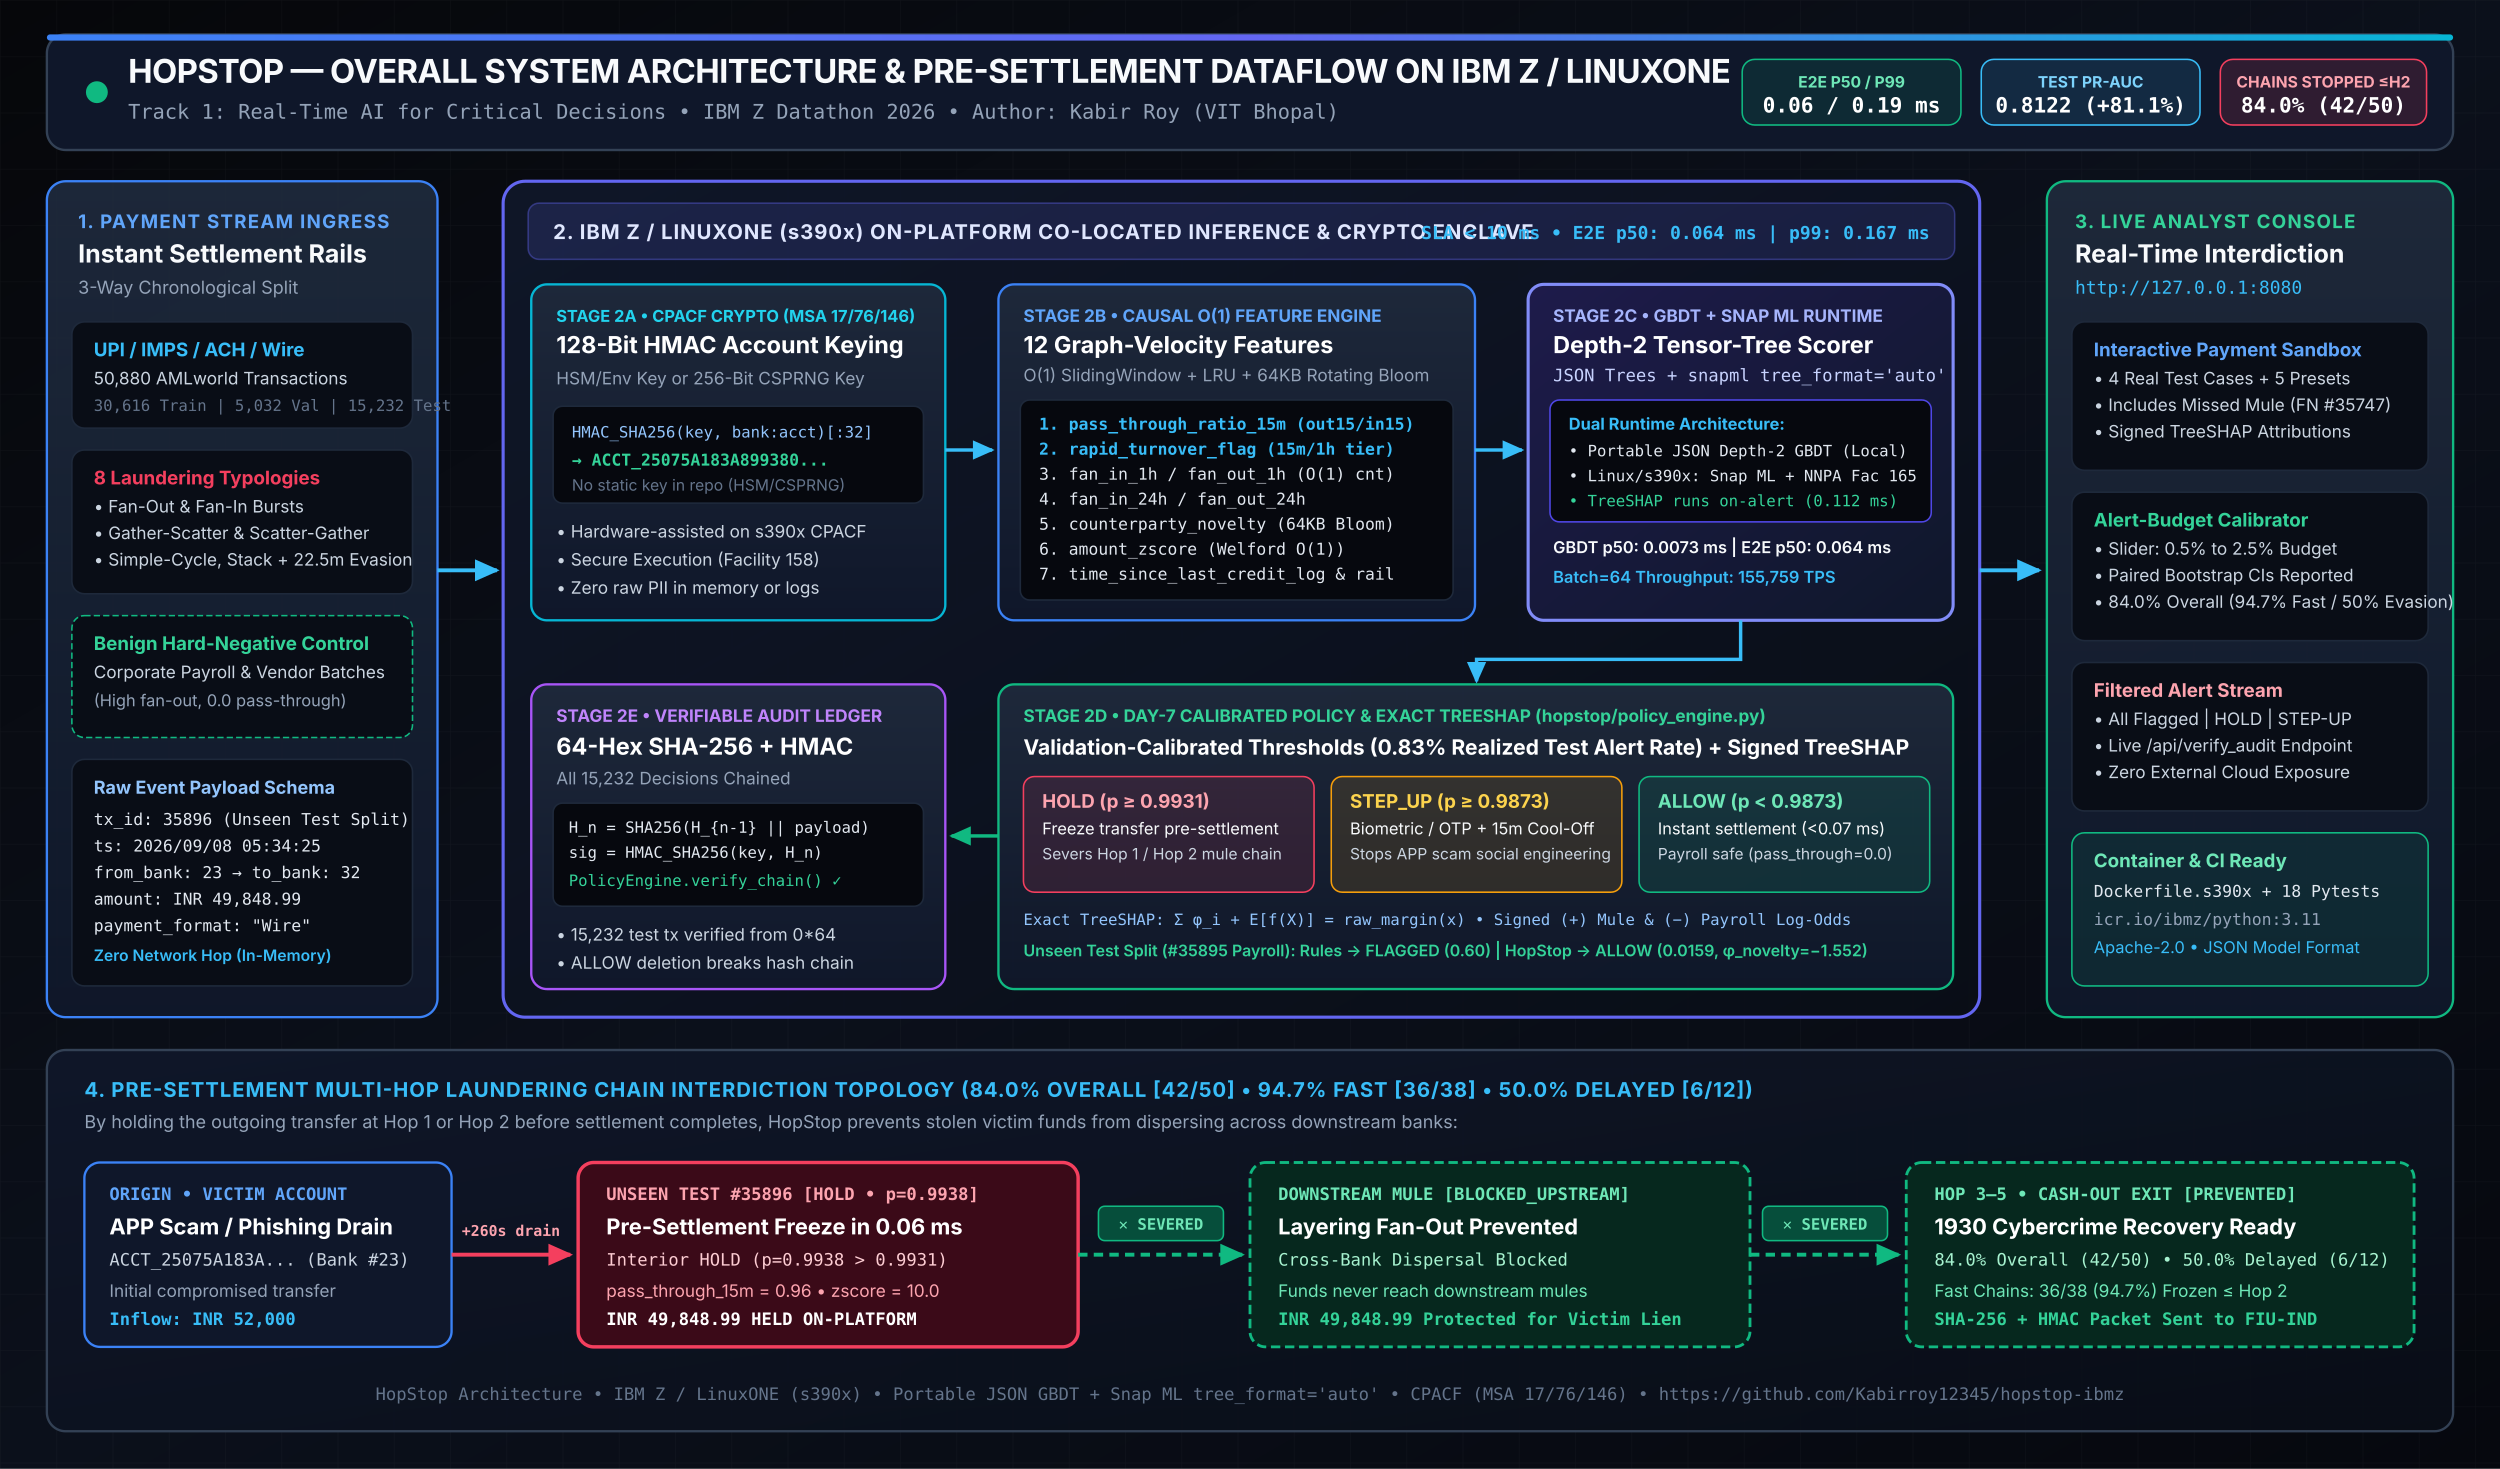
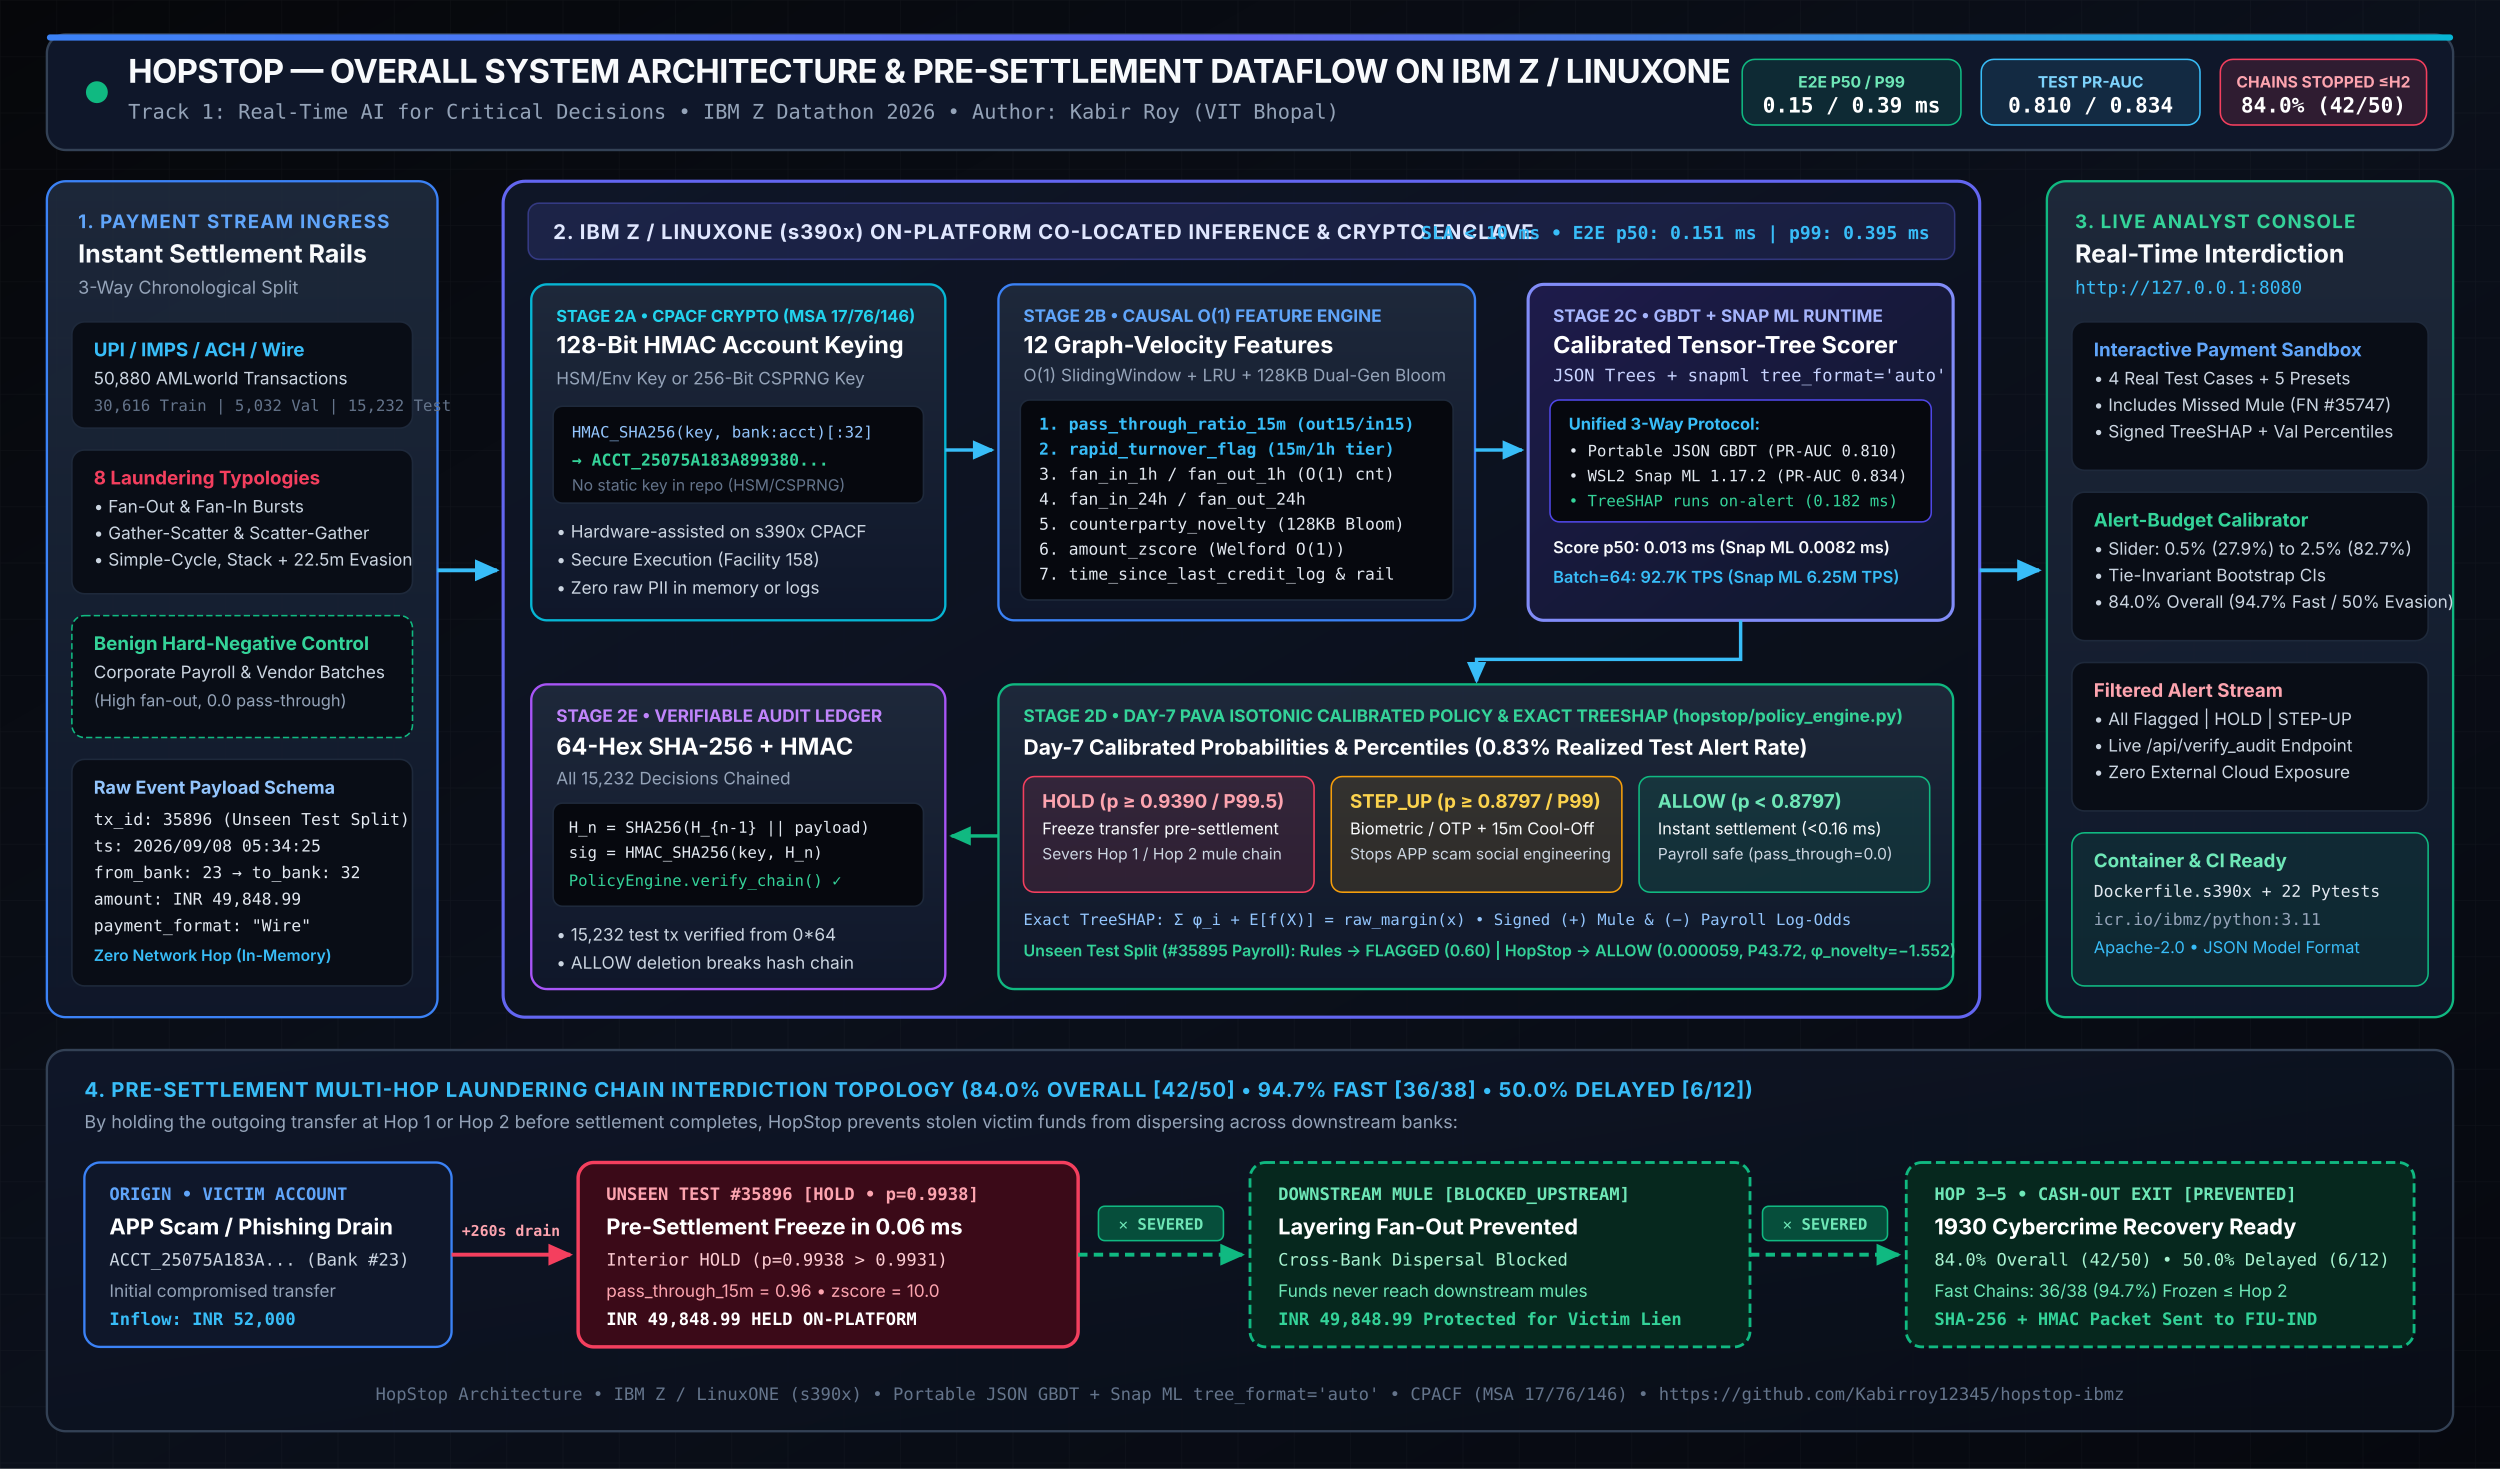
<svg xmlns="http://www.w3.org/2000/svg" viewBox="0 0 1600 940" width="1600" height="940" font-family="'Inter', 'Segoe UI', -apple-system, sans-serif">
  <defs>
    <linearGradient id="bgGrad" x1="0" y1="0" x2="1" y2="1">
      <stop offset="0%" stop-color="#06070a" />
      <stop offset="50%" stop-color="#0b101b" />
      <stop offset="100%" stop-color="#06080e" />
    </linearGradient>
    <linearGradient id="enclaveGrad" x1="0" y1="0" x2="1" y2="1">
      <stop offset="0%" stop-color="#0f172a" stop-opacity="0.92" />
      <stop offset="100%" stop-color="#090d16" stop-opacity="0.96" />
    </linearGradient>
    <linearGradient id="stageBlue" x1="0" y1="0" x2="0" y2="1">
      <stop offset="0%" stop-color="#1e293b" stop-opacity="0.95" />
      <stop offset="100%" stop-color="#0f172a" stop-opacity="0.95" />
    </linearGradient>
    <linearGradient id="telumGrad" x1="0" y1="0" x2="1" y2="1">
      <stop offset="0%" stop-color="#1e1b4b" />
      <stop offset="100%" stop-color="#0f172a" />
    </linearGradient>
    <linearGradient id="accentGrad" x1="0" y1="0" x2="1" y2="0">
      <stop offset="0%" stop-color="#3b82f6" />
      <stop offset="50%" stop-color="#6366f1" />
      <stop offset="100%" stop-color="#06b6d4" />
    </linearGradient>
    <marker id="arrowCyan" viewBox="0 0 10 10" refX="8" refY="5" markerWidth="7" markerHeight="7" orient="auto-start-reverse">
      <path d="M 0 1 L 9 5 L 0 9 z" fill="#38bdf8" />
    </marker>
    <marker id="arrowGreen" viewBox="0 0 10 10" refX="8" refY="5" markerWidth="7" markerHeight="7" orient="auto-start-reverse">
      <path d="M 0 1 L 9 5 L 0 9 z" fill="#10b981" />
    </marker>
    <marker id="arrowRed" viewBox="0 0 10 10" refX="8" refY="5" markerWidth="7" markerHeight="7" orient="auto-start-reverse">
      <path d="M 0 1 L 9 5 L 0 9 z" fill="#f43f5e" />
    </marker>
    <pattern id="grid" width="36" height="36" patternUnits="userSpaceOnUse">
      <path d="M 36 0 L 0 0 0 36" fill="none" stroke="rgba(255,255,255,0.03)" stroke-width="1" />
    </pattern>
  </defs>
  <rect width="1600" height="940" fill="url(#bgGrad)" />
  <rect width="1600" height="940" fill="url(#grid)" />
  <rect x="30" y="22" width="1540" height="74" rx="12" fill="#0f172a" stroke="#334155" stroke-width="1.5" />
  <rect x="30" y="22" width="1540" height="4" rx="2" fill="url(#accentGrad)" />
  <circle cx="62" cy="59" r="7" fill="#10b981" />
  <text x="82" y="53" fill="#f8fafc" font-size="21" font-weight="700" letter-spacing="-0.4">HOPSTOP — OVERALL SYSTEM ARCHITECTURE &amp; PRE-SETTLEMENT DATAFLOW ON IBM Z / LINUXONE</text>
  <text x="82" y="76" fill="#94a3b8" font-size="13" font-family="'JetBrains Mono', Consolas, monospace">Track 1: Real-Time AI for Critical Decisions • IBM Z Datathon 2026 • Author: Kabir Roy (VIT Bhopal)</text>
  <rect x="1115" y="38" width="140" height="42" rx="8" fill="rgba(16,185,129,0.12)" stroke="#10b981" stroke-width="1" />
  <text x="1185" y="56" fill="#6ee7b7" font-size="10" font-weight="700" text-anchor="middle">E2E P50 / P99</text>
-   <text x="1185" y="72" fill="#ffffff" font-size="13.5" font-weight="700" text-anchor="middle" font-family="monospace">0.06 / 0.19 ms</text>
+   <text x="1185" y="72" fill="#ffffff" font-size="13.5" font-weight="700" text-anchor="middle" font-family="monospace">0.15 / 0.39 ms</text>
  <rect x="1268" y="38" width="140" height="42" rx="8" fill="rgba(56,189,248,0.12)" stroke="#38bdf8" stroke-width="1" />
  <text x="1338" y="56" fill="#7dd3fc" font-size="10" font-weight="700" text-anchor="middle">TEST PR-AUC</text>
-   <text x="1338" y="72" fill="#ffffff" font-size="13.5" font-weight="700" text-anchor="middle" font-family="monospace">0.8122 (+81.1%)</text>
+   <text x="1338" y="72" fill="#ffffff" font-size="13.5" font-weight="700" text-anchor="middle" font-family="monospace">0.810 / 0.834</text>
  <rect x="1421" y="38" width="132" height="42" rx="8" fill="rgba(244,63,94,0.14)" stroke="#f43f5e" stroke-width="1" />
  <text x="1487" y="56" fill="#fda4af" font-size="10" font-weight="700" text-anchor="middle">CHAINS STOPPED ≤H2</text>
  <text x="1487" y="72" fill="#ffffff" font-size="13.5" font-weight="700" text-anchor="middle" font-family="monospace">84.0% (42/50)</text>
  <rect x="30" y="116" width="250" height="535" rx="12" fill="url(#stageBlue)" stroke="#3b82f6" stroke-width="1.5" />
  <text x="50" y="146" fill="#60a5fa" font-size="12" font-weight="700" letter-spacing="0.8">1. PAYMENT STREAM INGRESS</text>
  <text x="50" y="168" fill="#f8fafc" font-size="16" font-weight="700">Instant Settlement Rails</text>
  <text x="50" y="188" fill="#94a3b8" font-size="11.5">3-Way Chronological Split</text>
  <rect x="46" y="206" width="218" height="68" rx="8" fill="#090d16" stroke="#1e293b" />
  <text x="60" y="228" fill="#38bdf8" font-size="12" font-weight="700">UPI / IMPS / ACH / Wire</text>
  <text x="60" y="246" fill="#cbd5e1" font-size="11">50,880 AMLworld Transactions</text>
  <text x="60" y="263" fill="#64748b" font-size="10" font-family="monospace">30,616 Train | 5,032 Val | 15,232 Test</text>
  <rect x="46" y="288" width="218" height="92" rx="8" fill="#090d16" stroke="#1e293b" />
  <text x="60" y="310" fill="#f43f5e" font-size="12" font-weight="700">8 Laundering Typologies</text>
  <text x="60" y="328" fill="#cbd5e1" font-size="11">• Fan-Out &amp; Fan-In Bursts</text>
  <text x="60" y="345" fill="#cbd5e1" font-size="11">• Gather-Scatter &amp; Scatter-Gather</text>
  <text x="60" y="362" fill="#cbd5e1" font-size="11">• Simple-Cycle, Stack + 22.5m Evasion</text>
  <rect x="46" y="394" width="218" height="78" rx="8" fill="#090d16" stroke="#10b981" stroke-dasharray="4 2" />
  <text x="60" y="416" fill="#34d399" font-size="12" font-weight="700">Benign Hard-Negative Control</text>
  <text x="60" y="434" fill="#cbd5e1" font-size="11">Corporate Payroll &amp; Vendor Batches</text>
  <text x="60" y="452" fill="#94a3b8" font-size="10.5">(High fan-out, 0.0 pass-through)</text>
  <rect x="46" y="486" width="218" height="145" rx="8" fill="#090d16" stroke="#1e293b" />
  <text x="60" y="508" fill="#93c5fd" font-size="11.5" font-weight="700">Raw Event Payload Schema</text>
  <text x="60" y="528" fill="#e2e8f0" font-size="10.5" font-family="monospace">tx_id: 35896 (Unseen Test Split)</text>
  <text x="60" y="545" fill="#e2e8f0" font-size="10.5" font-family="monospace">ts: 2026/09/08 05:34:25</text>
  <text x="60" y="562" fill="#e2e8f0" font-size="10.5" font-family="monospace">from_bank: 23 → to_bank: 32</text>
  <text x="60" y="579" fill="#e2e8f0" font-size="10.5" font-family="monospace">amount: INR 49,848.99</text>
  <text x="60" y="596" fill="#e2e8f0" font-size="10.5" font-family="monospace">payment_format: "Wire"</text>
  <text x="60" y="615" fill="#38bdf8" font-size="10" font-weight="600">Zero Network Hop (In-Memory)</text>
  <line x1="280" y1="365" x2="318" y2="365" stroke="#38bdf8" stroke-width="2.5" marker-end="url(#arrowCyan)" />
  <rect x="322" y="116" width="945" height="535" rx="14" fill="url(#enclaveGrad)" stroke="#6366f1" stroke-width="2" />
  <rect x="338" y="130" width="913" height="36" rx="7" fill="rgba(99,102,241,0.16)" stroke="rgba(99,102,241,0.4)" />
  <text x="354" y="153" fill="#e0e7ff" font-size="13" font-weight="700" letter-spacing="0.6">2. IBM Z / LINUXONE (s390x) ON-PLATFORM CO-LOCATED INFERENCE &amp; CRYPTO ENCLAVE</text>
-   <text x="1235" y="153" fill="#38bdf8" font-size="11.5" font-weight="700" text-anchor="end" font-family="monospace">SLA &lt; 10 ms • E2E p50: 0.064 ms | p99: 0.167 ms</text>
+   <text x="1235" y="153" fill="#38bdf8" font-size="11.5" font-weight="700" text-anchor="end" font-family="monospace">SLA &lt; 10 ms • E2E p50: 0.151 ms | p99: 0.395 ms</text>
  <rect x="340" y="182" width="265" height="215" rx="10" fill="url(#stageBlue)" stroke="#06b6d4" stroke-width="1.5" />
  <text x="356" y="206" fill="#22d3ee" font-size="10.5" font-weight="700">STAGE 2A • CPACF CRYPTO (MSA 17/76/146)</text>
  <text x="356" y="226" fill="#ffffff" font-size="15" font-weight="700">128-Bit HMAC Account Keying</text>
  <text x="356" y="246" fill="#94a3b8" font-size="11">HSM/Env Key or 256-Bit CSPRNG Key</text>
  <rect x="354" y="260" width="237" height="62" rx="6" fill="#06080e" stroke="#1e293b" />
  <text x="366" y="280" fill="#93c5fd" font-size="10" font-family="monospace">HMAC_SHA256(key, bank:acct)[:32]</text>
  <text x="366" y="298" fill="#34d399" font-size="10.5" font-weight="700" font-family="monospace">→ ACCT_25075A183A899380...</text>
  <text x="366" y="314" fill="#64748b" font-size="10">No static key in repo (HSM/CSPRNG)</text>
  <text x="356" y="344" fill="#cbd5e1" font-size="11">• Hardware-assisted on s390x CPACF</text>
  <text x="356" y="362" fill="#cbd5e1" font-size="11">• Secure Execution (Facility 158)</text>
  <text x="356" y="380" fill="#cbd5e1" font-size="11">• Zero raw PII in memory or logs</text>
  <line x1="605" y1="288" x2="635" y2="288" stroke="#38bdf8" stroke-width="2.2" marker-end="url(#arrowCyan)" />
  <rect x="639" y="182" width="305" height="215" rx="10" fill="url(#stageBlue)" stroke="#3b82f6" stroke-width="1.5" />
  <text x="655" y="206" fill="#60a5fa" font-size="11" font-weight="700">STAGE 2B • CAUSAL O(1) FEATURE ENGINE</text>
  <text x="655" y="226" fill="#ffffff" font-size="15" font-weight="700">12 Graph-Velocity Features</text>
-   <text x="655" y="244" fill="#94a3b8" font-size="11">O(1) SlidingWindow + LRU + 64KB Rotating Bloom</text>
+   <text x="655" y="244" fill="#94a3b8" font-size="11">O(1) SlidingWindow + LRU + 128KB Dual-Gen Bloom</text>
  <rect x="653" y="256" width="277" height="128" rx="6" fill="#06080e" stroke="#1e293b" />
  <text x="665" y="275" fill="#38bdf8" font-size="10.5" font-weight="700" font-family="monospace">1. pass_through_ratio_15m  (out15/in15)</text>
  <text x="665" y="291" fill="#38bdf8" font-size="10.5" font-weight="700" font-family="monospace">2. rapid_turnover_flag     (15m/1h tier)</text>
  <text x="665" y="307" fill="#e2e8f0" font-size="10.5" font-family="monospace">3. fan_in_1h / fan_out_1h  (O(1) cnt)</text>
  <text x="665" y="323" fill="#e2e8f0" font-size="10.5" font-family="monospace">4. fan_in_24h / fan_out_24h</text>
-   <text x="665" y="339" fill="#e2e8f0" font-size="10.5" font-family="monospace">5. counterparty_novelty    (64KB Bloom)</text>
+   <text x="665" y="339" fill="#e2e8f0" font-size="10.5" font-family="monospace">5. counterparty_novelty    (128KB Bloom)</text>
  <text x="665" y="355" fill="#e2e8f0" font-size="10.5" font-family="monospace">6. amount_zscore           (Welford O(1))</text>
  <text x="665" y="371" fill="#e2e8f0" font-size="10.5" font-family="monospace">7. time_since_last_credit_log &amp; rail</text>
  <line x1="944" y1="288" x2="974" y2="288" stroke="#38bdf8" stroke-width="2.2" marker-end="url(#arrowCyan)" />
  <rect x="978" y="182" width="272" height="215" rx="10" fill="url(#telumGrad)" stroke="#818cf8" stroke-width="2" />
  <text x="994" y="206" fill="#a5b4fc" font-size="11" font-weight="700">STAGE 2C • GBDT + SNAP ML RUNTIME</text>
-   <text x="994" y="226" fill="#ffffff" font-size="15" font-weight="700">Depth-2 Tensor-Tree Scorer</text>
+   <text x="994" y="226" fill="#ffffff" font-size="15" font-weight="700">Calibrated Tensor-Tree Scorer</text>
  <text x="994" y="244" fill="#c7d2fe" font-size="11" font-family="monospace">JSON Trees + snapml tree_format='auto'</text>
  <rect x="992" y="256" width="244" height="78" rx="6" fill="#06080e" stroke="#4f46e5" />
-   <text x="1004" y="275" fill="#38bdf8" font-size="10.5" font-weight="700">Dual Runtime Architecture:</text>
-   <text x="1004" y="292" fill="#e2e8f0" font-size="10" font-family="monospace">• Portable JSON Depth-2 GBDT (Local)</text>
-   <text x="1004" y="308" fill="#e2e8f0" font-size="10" font-family="monospace">• Linux/s390x: Snap ML + NNPA Fac 165</text>
-   <text x="1004" y="324" fill="#34d399" font-size="10" font-family="monospace">• TreeSHAP runs on-alert (0.112 ms)</text>
-   <text x="994" y="354" fill="#f8fafc" font-size="10.5" font-weight="600">GBDT p50: 0.0073 ms | E2E p50: 0.064 ms</text>
-   <text x="994" y="373" fill="#38bdf8" font-size="10.5" font-weight="600">Batch=64 Throughput: 155,759 TPS</text>
+   <text x="1004" y="275" fill="#38bdf8" font-size="10.5" font-weight="700">Unified 3-Way Protocol:</text>
+   <text x="1004" y="292" fill="#e2e8f0" font-size="10" font-family="monospace">• Portable JSON GBDT (PR-AUC 0.810)</text>
+   <text x="1004" y="308" fill="#e2e8f0" font-size="10" font-family="monospace">• WSL2 Snap ML 1.17.2 (PR-AUC 0.834)</text>
+   <text x="1004" y="324" fill="#34d399" font-size="10" font-family="monospace">• TreeSHAP runs on-alert (0.182 ms)</text>
+   <text x="994" y="354" fill="#f8fafc" font-size="10.5" font-weight="600">Score p50: 0.013 ms (Snap ML 0.0082 ms)</text>
+   <text x="994" y="373" fill="#38bdf8" font-size="10.5" font-weight="600">Batch=64: 92.7K TPS (Snap ML 6.25M TPS)</text>
  <path d="M 1114 397 L 1114 422 L 945 422 L 945 436" fill="none" stroke="#38bdf8" stroke-width="2.2" marker-end="url(#arrowCyan)" />
  <rect x="639" y="438" width="611" height="195" rx="10" fill="url(#stageBlue)" stroke="#10b981" stroke-width="1.5" />
-   <text x="655" y="462" fill="#34d399" font-size="11" font-weight="700">STAGE 2D • DAY-7 CALIBRATED POLICY &amp; EXACT TREESHAP (hopstop/policy_engine.py)</text>
-   <text x="655" y="483" fill="#ffffff" font-size="13.5" font-weight="700">Validation-Calibrated Thresholds (0.83% Realized Test Alert Rate) + Signed TreeSHAP</text>
+   <text x="655" y="462" fill="#34d399" font-size="11" font-weight="700">STAGE 2D • DAY-7 PAVA ISOTONIC CALIBRATED POLICY &amp; EXACT TREESHAP (hopstop/policy_engine.py)</text>
+   <text x="655" y="483" fill="#ffffff" font-size="13.5" font-weight="700">Day-7 Calibrated Probabilities &amp; Percentiles (0.83% Realized Test Alert Rate)</text>
  <rect x="655" y="497" width="186" height="74" rx="7" fill="rgba(244,63,94,0.12)" stroke="#f43f5e" />
-   <text x="667" y="517" fill="#fda4af" font-size="12" font-weight="700">HOLD (p ≥ 0.9931)</text>
+   <text x="667" y="517" fill="#fda4af" font-size="12" font-weight="700">HOLD (p ≥ 0.9390 / P99.5)</text>
  <text x="667" y="534" fill="#f8fafc" font-size="10.5">Freeze transfer pre-settlement</text>
  <text x="667" y="550" fill="#cbd5e1" font-size="10">Severs Hop 1 / Hop 2 mule chain</text>
  <rect x="852" y="497" width="186" height="74" rx="7" fill="rgba(245,158,11,0.12)" stroke="#f59e0b" />
-   <text x="864" y="517" fill="#fcd34d" font-size="12" font-weight="700">STEP_UP (p ≥ 0.9873)</text>
+   <text x="864" y="517" fill="#fcd34d" font-size="12" font-weight="700">STEP_UP (p ≥ 0.8797 / P99)</text>
  <text x="864" y="534" fill="#f8fafc" font-size="10.5">Biometric / OTP + 15m Cool-Off</text>
  <text x="864" y="550" fill="#cbd5e1" font-size="10">Stops APP scam social engineering</text>
  <rect x="1049" y="497" width="186" height="74" rx="7" fill="rgba(16,185,129,0.12)" stroke="#10b981" />
-   <text x="1061" y="517" fill="#6ee7b7" font-size="12" font-weight="700">ALLOW (p &lt; 0.9873)</text>
-   <text x="1061" y="534" fill="#f8fafc" font-size="10.5">Instant settlement (&lt;0.07 ms)</text>
+   <text x="1061" y="517" fill="#6ee7b7" font-size="12" font-weight="700">ALLOW (p &lt; 0.8797)</text>
+   <text x="1061" y="534" fill="#f8fafc" font-size="10.5">Instant settlement (&lt;0.16 ms)</text>
  <text x="1061" y="550" fill="#cbd5e1" font-size="10">Payroll safe (pass_through=0.0)</text>
  <text x="655" y="592" fill="#93c5fd" font-size="10" font-family="monospace">Exact TreeSHAP: Σ φ_i + E[f(X)] = raw_margin(x) • Signed (+) Mule &amp; (−) Payroll Log-Odds</text>
-   <text x="655" y="612" fill="#34d399" font-size="10.2" font-weight="600">Unseen Test Split (#35895 Payroll): Rules → FLAGGED (0.60) | HopStop → ALLOW (0.0159, φ_novelty=−1.552)</text>
+   <text x="655" y="612" fill="#34d399" font-size="10.2" font-weight="600">Unseen Test Split (#35895 Payroll): Rules → FLAGGED (0.60) | HopStop → ALLOW (0.000059, P43.72, φ_novelty=−1.552)</text>
  <line x1="639" y1="535" x2="609" y2="535" stroke="#10b981" stroke-width="2.2" marker-end="url(#arrowGreen)" />
  <rect x="340" y="438" width="265" height="195" rx="10" fill="url(#stageBlue)" stroke="#a855f7" stroke-width="1.5" />
  <text x="356" y="462" fill="#c084fc" font-size="11" font-weight="700">STAGE 2E • VERIFIABLE AUDIT LEDGER</text>
  <text x="356" y="483" fill="#ffffff" font-size="15" font-weight="700">64-Hex SHA-256 + HMAC</text>
  <text x="356" y="502" fill="#94a3b8" font-size="11">All 15,232 Decisions Chained</text>
  <rect x="354" y="514" width="237" height="66" rx="6" fill="#06080e" stroke="#1e293b" />
  <text x="364" y="533" fill="#e2e8f0" font-size="10" font-family="monospace">H_n = SHA256(H_{n-1} || payload)</text>
  <text x="364" y="549" fill="#e2e8f0" font-size="10" font-family="monospace">sig = HMAC_SHA256(key, H_n)</text>
  <text x="364" y="567" fill="#34d399" font-size="10" font-family="monospace">PolicyEngine.verify_chain() ✓</text>
  <text x="356" y="602" fill="#cbd5e1" font-size="11">• 15,232 test tx verified from 0*64</text>
  <text x="356" y="620" fill="#cbd5e1" font-size="11">• ALLOW deletion breaks hash chain</text>
  <line x1="1267" y1="365" x2="1305" y2="365" stroke="#38bdf8" stroke-width="2.5" marker-end="url(#arrowCyan)" />
  <rect x="1310" y="116" width="260" height="535" rx="12" fill="url(#stageBlue)" stroke="#10b981" stroke-width="1.5" />
  <text x="1328" y="146" fill="#34d399" font-size="12" font-weight="700" letter-spacing="0.8">3. LIVE ANALYST CONSOLE</text>
  <text x="1328" y="168" fill="#f8fafc" font-size="16" font-weight="700">Real-Time Interdiction</text>
  <text x="1328" y="188" fill="#38bdf8" font-size="11.5" font-family="monospace">http://127.0.0.1:8080</text>
  <rect x="1326" y="206" width="228" height="95" rx="8" fill="#090d16" stroke="#1e293b" />
  <text x="1340" y="228" fill="#60a5fa" font-size="12" font-weight="700">Interactive Payment Sandbox</text>
  <text x="1340" y="246" fill="#cbd5e1" font-size="11">• 4 Real Test Cases + 5 Presets</text>
  <text x="1340" y="263" fill="#cbd5e1" font-size="11">• Includes Missed Mule (FN #35747)</text>
-   <text x="1340" y="280" fill="#cbd5e1" font-size="11">• Signed TreeSHAP Attributions</text>
+   <text x="1340" y="280" fill="#cbd5e1" font-size="11">• Signed TreeSHAP + Val Percentiles</text>
  <rect x="1326" y="315" width="228" height="95" rx="8" fill="#090d16" stroke="#1e293b" />
  <text x="1340" y="337" fill="#34d399" font-size="12" font-weight="700">Alert-Budget Calibrator</text>
-   <text x="1340" y="355" fill="#cbd5e1" font-size="11">• Slider: 0.5% to 2.5% Budget</text>
-   <text x="1340" y="372" fill="#cbd5e1" font-size="11">• Paired Bootstrap CIs Reported</text>
+   <text x="1340" y="355" fill="#cbd5e1" font-size="11">• Slider: 0.5% (27.9%) to 2.5% (82.7%)</text>
+   <text x="1340" y="372" fill="#cbd5e1" font-size="11">• Tie-Invariant Bootstrap CIs</text>
  <text x="1340" y="389" fill="#cbd5e1" font-size="11">• 84.0% Overall (94.7% Fast / 50% Evasion)</text>
  <rect x="1326" y="424" width="228" height="95" rx="8" fill="#090d16" stroke="#1e293b" />
  <text x="1340" y="446" fill="#fda4af" font-size="12" font-weight="700">Filtered Alert Stream</text>
  <text x="1340" y="464" fill="#cbd5e1" font-size="11">• All Flagged | HOLD | STEP-UP</text>
  <text x="1340" y="481" fill="#cbd5e1" font-size="11">• Live /api/verify_audit Endpoint</text>
  <text x="1340" y="498" fill="#cbd5e1" font-size="11">• Zero External Cloud Exposure</text>
  <rect x="1326" y="533" width="228" height="98" rx="8" fill="rgba(16,185,129,0.1)" stroke="#10b981" />
  <text x="1340" y="555" fill="#6ee7b7" font-size="12" font-weight="700">Container &amp; CI Ready</text>
-   <text x="1340" y="574" fill="#e2e8f0" font-size="10.5" font-family="monospace">Dockerfile.s390x + 18 Pytests</text>
+   <text x="1340" y="574" fill="#e2e8f0" font-size="10.5" font-family="monospace">Dockerfile.s390x + 22 Pytests</text>
  <text x="1340" y="592" fill="#94a3b8" font-size="10.5" font-family="monospace">icr.io/ibmz/python:3.11</text>
  <text x="1340" y="610" fill="#38bdf8" font-size="10.5">Apache-2.0 • JSON Model Format</text>
  <rect x="30" y="672" width="1540" height="244" rx="12" fill="url(#enclaveGrad)" stroke="#334155" stroke-width="1.5" />
  <text x="54" y="702" fill="#38bdf8" font-size="13" font-weight="700" letter-spacing="0.6">4. PRE-SETTLEMENT MULTI-HOP LAUNDERING CHAIN INTERDICTION TOPOLOGY (84.0% OVERALL [42/50] • 94.7% FAST [36/38] • 50.0% DELAYED [6/12])</text>
  <text x="54" y="722" fill="#94a3b8" font-size="11.5">By holding the outgoing transfer at Hop 1 or Hop 2 before settlement completes, HopStop prevents stolen victim funds from dispersing across downstream banks:</text>
  <rect x="54" y="744" width="235" height="118" rx="10" fill="#0f172a" stroke="#3b82f6" stroke-width="1.5" />
  <text x="70" y="768" fill="#60a5fa" font-size="11" font-weight="700" font-family="monospace">ORIGIN • VICTIM ACCOUNT</text>
  <text x="70" y="790" fill="#ffffff" font-size="14" font-weight="700">APP Scam / Phishing Drain</text>
  <text x="70" y="810" fill="#cbd5e1" font-size="11" font-family="monospace">ACCT_25075A183A... (Bank #23)</text>
  <text x="70" y="830" fill="#94a3b8" font-size="11">Initial compromised transfer</text>
  <text x="70" y="848" fill="#38bdf8" font-size="11" font-weight="700" font-family="monospace">Inflow: INR 52,000</text>
  <line x1="289" y1="803" x2="365" y2="803" stroke="#f43f5e" stroke-width="2.5" marker-end="url(#arrowRed)" />
  <text x="327" y="791" fill="#fda4af" font-size="9.5" font-weight="700" text-anchor="middle" font-family="monospace">+260s drain</text>
  <rect x="370" y="744" width="320" height="118" rx="10" fill="#3b0a18" stroke="#f43f5e" stroke-width="2.2" />
  <text x="388" y="768" fill="#fda4af" font-size="11" font-weight="700" font-family="monospace">UNSEEN TEST #35896 [HOLD • p=0.9938]</text>
  <text x="388" y="790" fill="#ffffff" font-size="14" font-weight="700">Pre-Settlement Freeze in 0.06 ms</text>
  <text x="388" y="810" fill="#fecdd3" font-size="11" font-family="monospace">Interior HOLD (p=0.9938 &gt; 0.9931)</text>
  <text x="388" y="830" fill="#fda4af" font-size="11">pass_through_15m = 0.96 • zscore = 10.0</text>
  <text x="388" y="848" fill="#ffffff" font-size="11" font-weight="700" font-family="monospace">INR 49,848.99 HELD ON-PLATFORM</text>
  <line x1="690" y1="803" x2="795" y2="803" stroke="#10b981" stroke-width="2.5" stroke-dasharray="6 4" marker-end="url(#arrowGreen)" />
  <rect x="703" y="772" width="80" height="22" rx="4" fill="#064e3b" stroke="#10b981" />
  <text x="743" y="787" fill="#6ee7b7" font-size="10" font-weight="700" text-anchor="middle" font-family="monospace">✕ SEVERED</text>
  <rect x="800" y="744" width="320" height="118" rx="10" fill="#06281e" stroke="#10b981" stroke-width="1.8" stroke-dasharray="6 3" />
  <text x="818" y="768" fill="#6ee7b7" font-size="11" font-weight="700" font-family="monospace">DOWNSTREAM MULE [BLOCKED_UPSTREAM]</text>
  <text x="818" y="790" fill="#ffffff" font-size="14" font-weight="700">Layering Fan-Out Prevented</text>
  <text x="818" y="810" fill="#a7f3d0" font-size="11" font-family="monospace">Cross-Bank Dispersal Blocked</text>
  <text x="818" y="830" fill="#6ee7b7" font-size="11">Funds never reach downstream mules</text>
  <text x="818" y="848" fill="#34d399" font-size="11" font-weight="700" font-family="monospace">INR 49,848.99 Protected for Victim Lien</text>
  <line x1="1120" y1="803" x2="1215" y2="803" stroke="#10b981" stroke-width="2.5" stroke-dasharray="6 4" marker-end="url(#arrowGreen)" />
  <rect x="1128" y="772" width="80" height="22" rx="4" fill="#064e3b" stroke="#10b981" />
  <text x="1168" y="787" fill="#6ee7b7" font-size="10" font-weight="700" text-anchor="middle" font-family="monospace">✕ SEVERED</text>
  <rect x="1220" y="744" width="325" height="118" rx="10" fill="#06281e" stroke="#10b981" stroke-width="1.8" stroke-dasharray="6 3" />
  <text x="1238" y="768" fill="#6ee7b7" font-size="11" font-weight="700" font-family="monospace">HOP 3–5 • CASH-OUT EXIT [PREVENTED]</text>
  <text x="1238" y="790" fill="#ffffff" font-size="14" font-weight="700">1930 Cybercrime Recovery Ready</text>
  <text x="1238" y="810" fill="#a7f3d0" font-size="11" font-family="monospace">84.0% Overall (42/50) • 50.0% Delayed (6/12)</text>
  <text x="1238" y="830" fill="#6ee7b7" font-size="11">Fast Chains: 36/38 (94.7%) Frozen ≤ Hop 2</text>
  <text x="1238" y="848" fill="#34d399" font-size="11" font-weight="700" font-family="monospace">SHA-256 + HMAC Packet Sent to FIU-IND</text>
  <text x="800" y="896" fill="#64748b" font-size="11" text-anchor="middle" font-family="monospace">HopStop Architecture • IBM Z / LinuxONE (s390x) • Portable JSON GBDT + Snap ML tree_format='auto' • CPACF (MSA 17/76/146) • https://github.com/Kabirroy12345/hopstop-ibmz</text>
</svg>
